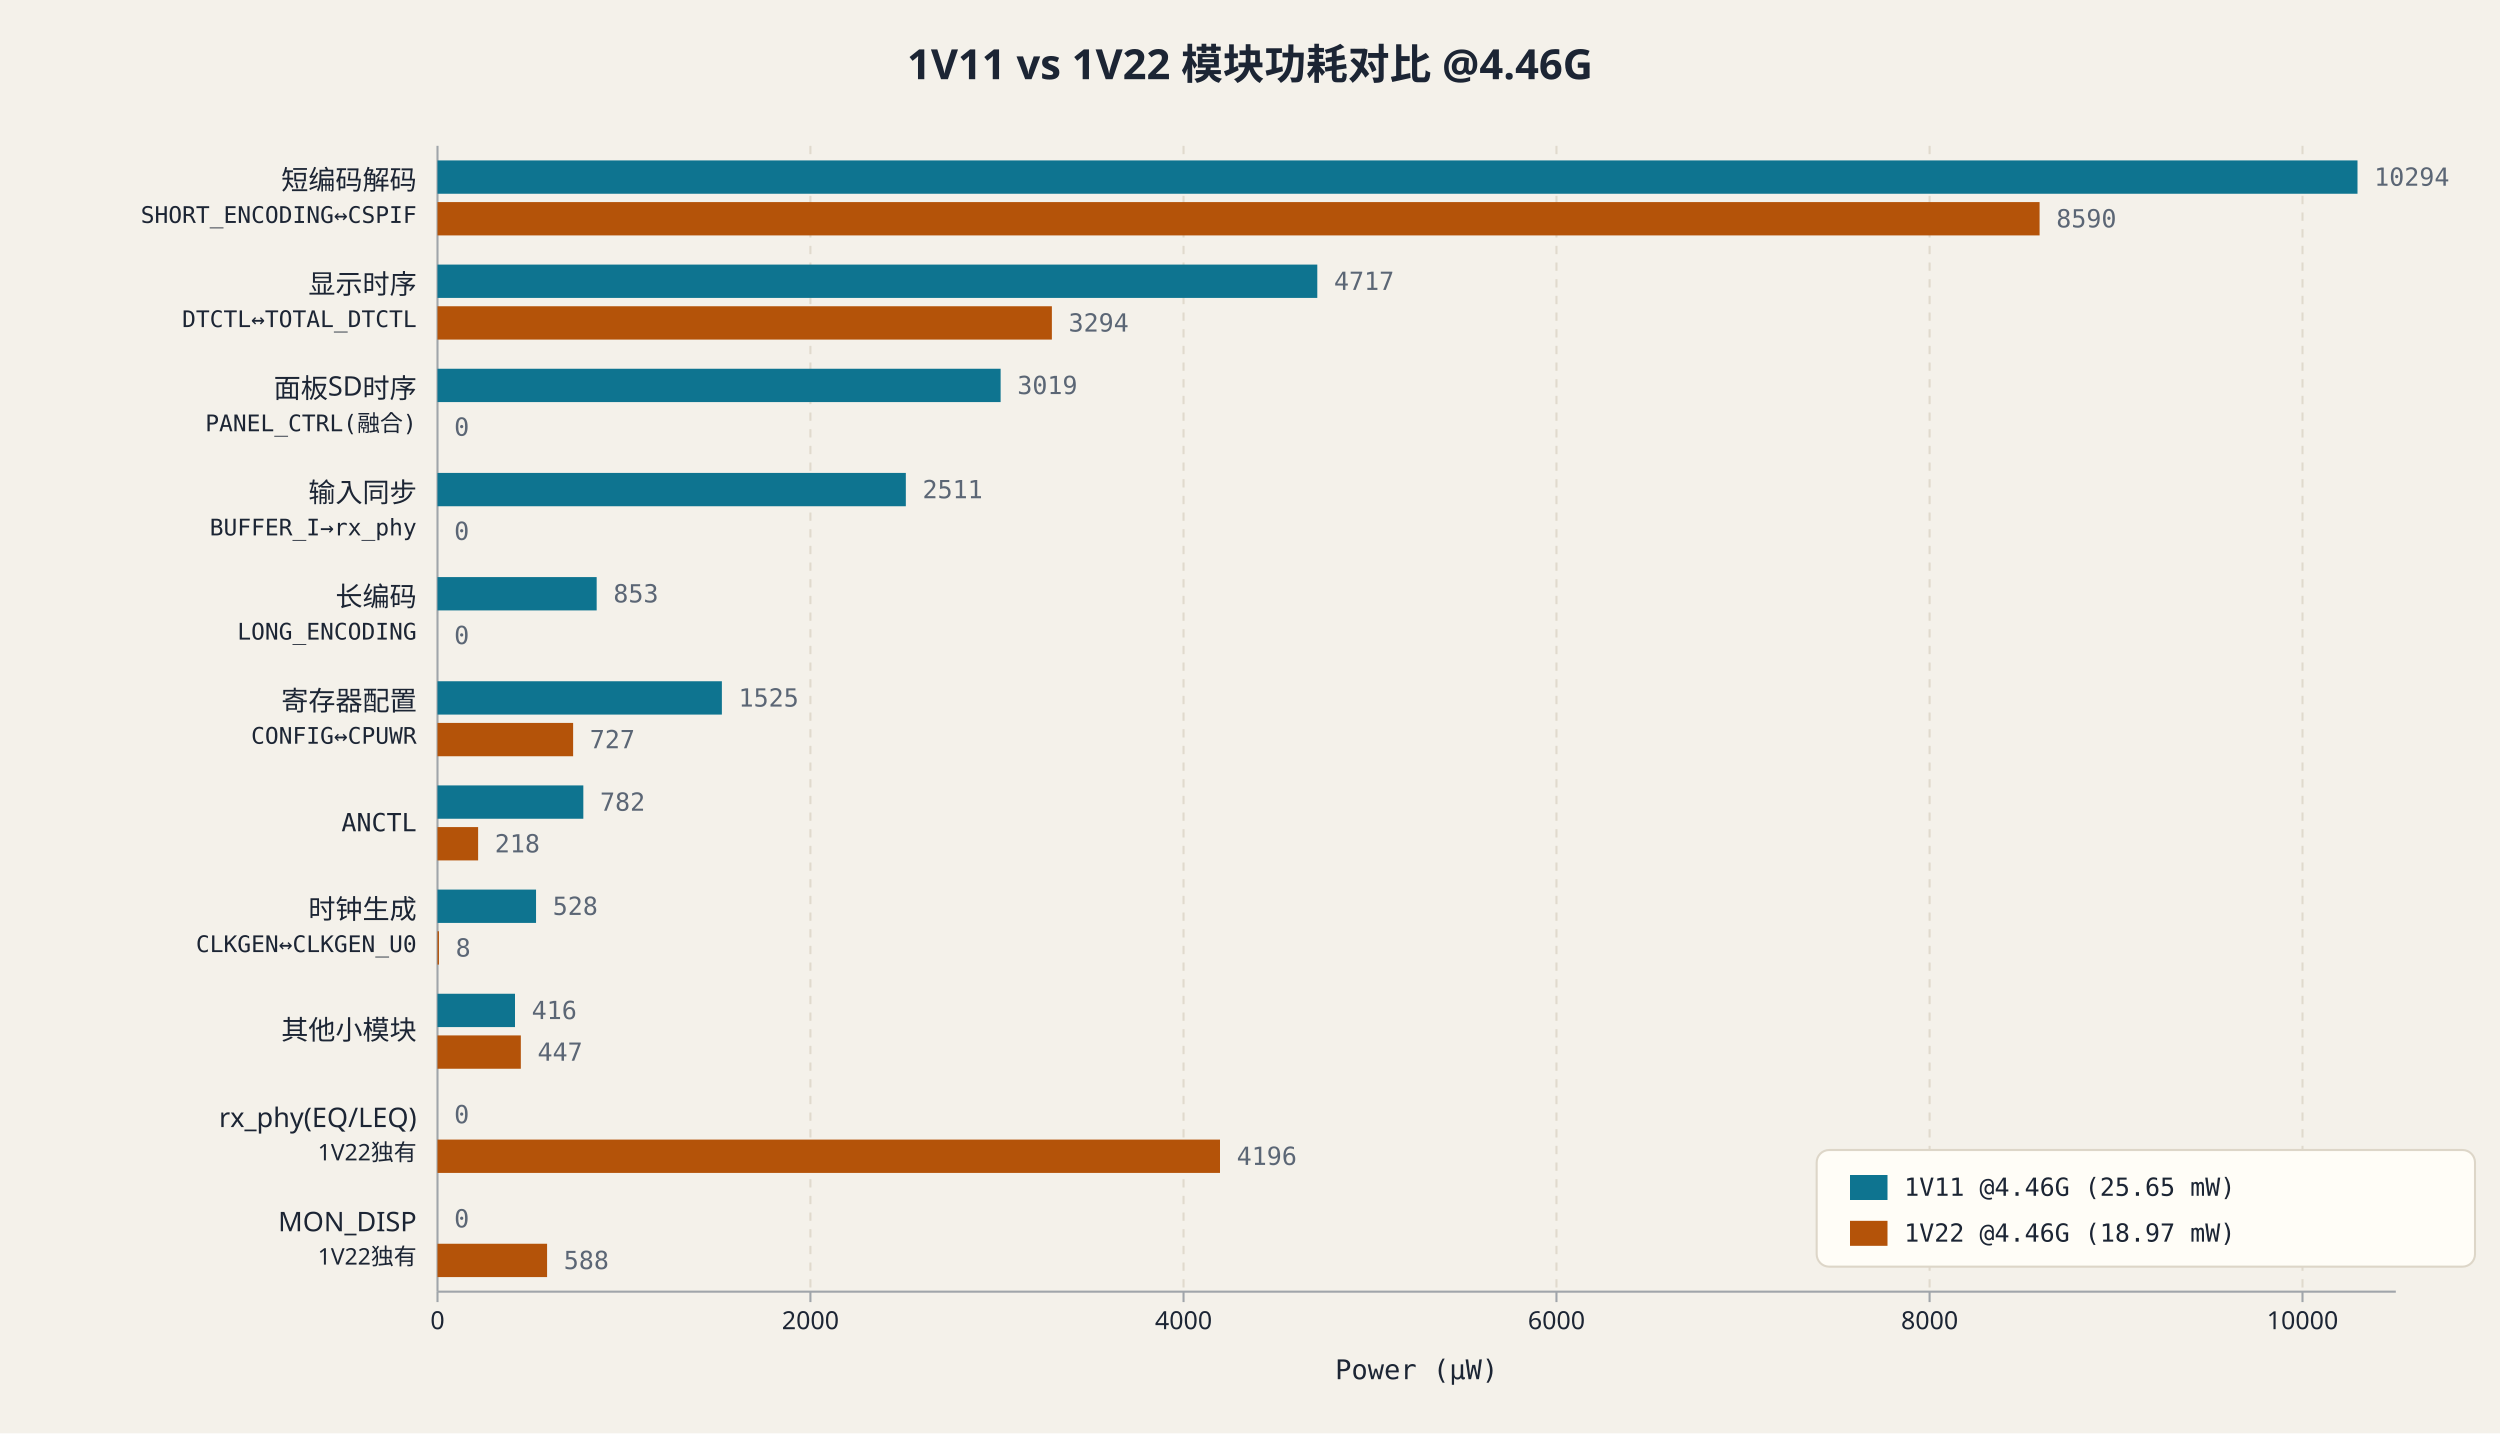
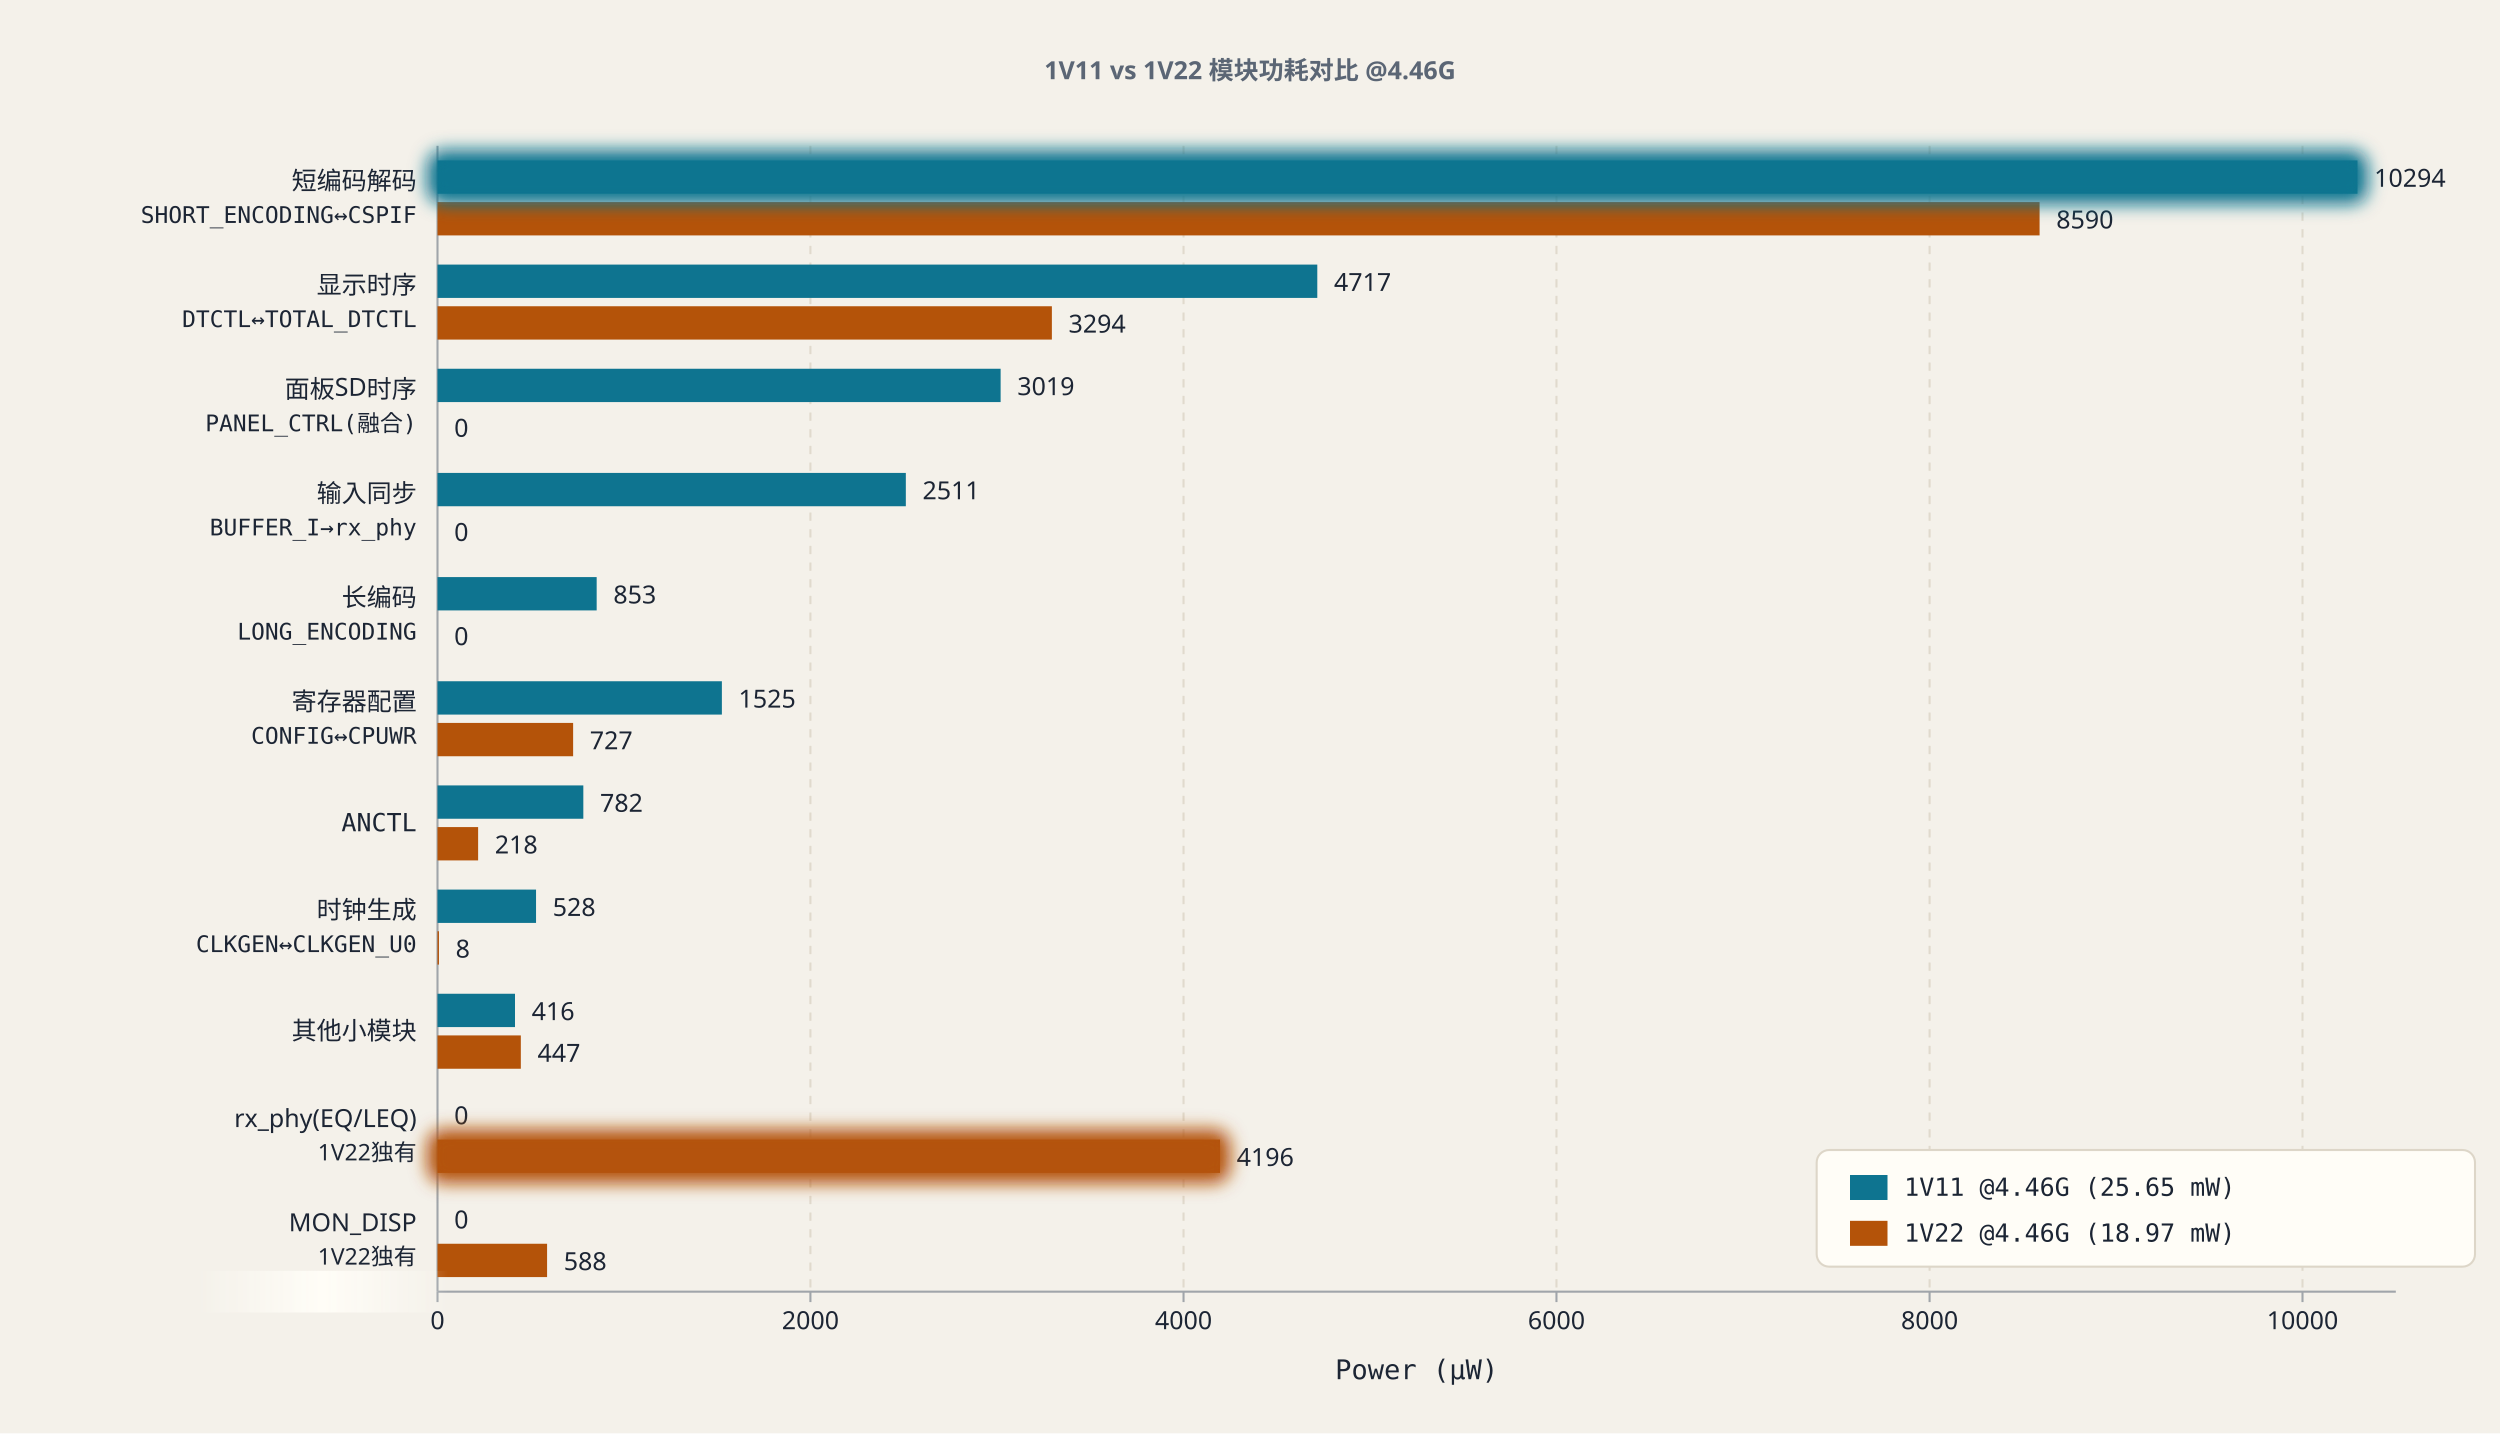
<svg xmlns="http://www.w3.org/2000/svg" viewBox="0 0 1200 688" width="1200" height="688" role="img" aria-label="1V11 vs 1V22 模块功耗对比 @4.46G">
  <style>
    text{font-family:"Microsoft YaHei",sans-serif;fill:#1c2534}
    .mono{font-family:ui-monospace,Consolas,monospace}
-     .hdr{animation:fadeIn .3s ease-out both}
-     .bar{transform-box:fill-box;transform-origin:left center;animation:growX .9s ease-out both}
-     .val{font-family:ui-monospace,Consolas,monospace;font-size:12px;fill:#5b6675;animation:fadeIn .4s ease-out both}
-     .peak{transform-box:fill-box;transform-origin:left center;animation:fadeIn .4s ease-out 1.2s both,peakPulse 5.2s ease-in-out 2.2s infinite}
-     .glow{opacity:0;animation:glowPulse 3.2s ease-in-out infinite}
-     .glow2{animation-duration:4s;animation-delay:.6s}
-     .sweep{opacity:0;animation:sweepMove 6s linear infinite}
-     @keyframes fadeIn{from{opacity:0}}
-     @keyframes growX{from{transform:scaleX(0)}}
-     @keyframes glowPulse{0%,100%{opacity:.1}50%{opacity:.38}}
-     @keyframes peakPulse{0%,100%{transform:scale(1)}50%{transform:scale(1.03)}}
-     @keyframes sweepMove{0%{transform:translateX(0);opacity:0}10%{opacity:.12}50%{opacity:.16}90%{opacity:.12}100%{transform:translateX(1020px);opacity:0}}
+     .hdr{transform-origin:left center;font-size:12px;fill:#5b6675;transform-origin:left center;animation:sweepMove 6s linear infinite}
+     
+     
+     
+     
+     
    @media (prefers-reduced-motion:reduce){*{animation:none!important}}
  </style>
  <defs>
    <filter id="softGlow" x="-50%" y="-50%" width="200%" height="200%">
      <feGaussianBlur stdDeviation="4" />
    </filter>
    <linearGradient id="sweepGrad" x1="0" y1="0" x2="1" y2="0">
      <stop offset="0" stop-color="#fffdf7" stop-opacity="0" />
      <stop offset="0.5" stop-color="#fffdf7" stop-opacity="1" />
      <stop offset="1" stop-color="#fffdf7" stop-opacity="0" />
    </linearGradient>
  </defs>
  <rect x="0" y="0" width="1200" height="688" fill="#f4f1ea" />
  <g class="hdr">
    <g stroke="#ddd6c8" stroke-width="1" stroke-dasharray="4 4" opacity="0.85">
      <line x1="389" y1="70" x2="389" y2="620" />
      <line x1="568.1" y1="70" x2="568.1" y2="620" />
      <line x1="747.1" y1="70" x2="747.1" y2="620" />
      <line x1="926.2" y1="70" x2="926.2" y2="620" />
      <line x1="1105.2" y1="70" x2="1105.2" y2="620" />
    </g>
    <g stroke="#5b6675" stroke-width="1" opacity="0.55">
      <line x1="210" y1="70" x2="210" y2="620" />
      <line x1="210" y1="620" x2="1150" y2="620" />
      <line x1="210" y1="620" x2="210" y2="625" />
      <line x1="389" y1="620" x2="389" y2="625" />
      <line x1="568.1" y1="620" x2="568.1" y2="625" />
      <line x1="747.1" y1="620" x2="747.1" y2="625" />
      <line x1="926.2" y1="620" x2="926.2" y2="625" />
      <line x1="1105.2" y1="620" x2="1105.2" y2="625" />
    </g>
    <g class="mono" font-size="12" fill="#5b6675" text-anchor="middle">
      <text x="210" y="638">0</text>
      <text x="389" y="638">2000</text>
      <text x="568.1" y="638">4000</text>
      <text x="747.1" y="638">6000</text>
      <text x="926.2" y="638">8000</text>
      <text x="1105.2" y="638">10000</text>
    </g>
    <text class="mono" x="680" y="662" font-size="13" fill="#5b6675" text-anchor="middle">Power (µW)</text>
  </g>
  <g class="hdr" font-size="13" text-anchor="end" fill="#1c2534">
    <text data-label="1" data-g="0" x="200" y="91">短编码解码<tspan x="200" y="107" font-size="11" class="mono">SHORT_ENCODING↔CSPIF</tspan>
    </text>
    <text data-label="1" data-g="1" x="200" y="141">显示时序<tspan x="200" y="157" font-size="11" class="mono">DTCTL↔TOTAL_DTCTL</tspan>
    </text>
    <text data-label="1" data-g="2" x="200" y="191">面板SD时序<tspan x="200" y="207" font-size="11" class="mono">PANEL_CTRL(融合)</tspan>
    </text>
    <text data-label="1" data-g="3" x="200" y="241">输入同步<tspan x="200" y="257" font-size="11" class="mono">BUFFER_I→rx_phy</tspan>
    </text>
    <text data-label="1" data-g="4" x="200" y="291">长编码<tspan x="200" y="307" font-size="11" class="mono">LONG_ENCODING</tspan>
    </text>
    <text data-label="1" data-g="5" x="200" y="341">寄存器配置<tspan x="200" y="357" font-size="11" class="mono">CONFIG↔CPUWR</tspan>
    </text>
    <text data-label="1" data-g="6" x="200" y="399" font-size="12" class="mono">ANCTL</text>
    <text data-label="1" data-g="7" x="200" y="441">时钟生成<tspan x="200" y="457" font-size="11" class="mono">CLKGEN↔CLKGEN_U0</tspan>
    </text>
    <text data-label="1" data-g="8" x="200" y="499">其他小模块</text>
    <text data-label="1" data-g="9" x="200" y="541">rx_phy(EQ/LEQ)<tspan x="200" y="557" font-size="11">1V22独有</tspan>
    </text>
    <text data-label="1" data-g="10" x="200" y="591">MON_DISP<tspan x="200" y="607" font-size="11">1V22独有</tspan>
    </text>
  </g>
  <g>
-     <rect class="bar" data-g="0" data-s="11" x="210" y="77" width="921.6" height="16" fill="#0e7490" style="animation-delay:.3s" />
-     <rect class="bar" data-g="0" data-s="22" x="210" y="97" width="769" height="16" fill="#b45309" style="animation-delay:.3s" />
+     <rect class="bar" data-g="0" data-s="11" x="210" y="77" width="921.6" height="16" fill="#0e7490" />
+     <rect class="bar" data-g="0" data-s="22" x="210" y="97" width="769" height="16" fill="#b45309" />
    <text class="val peak" data-g="0" data-s="11" x="1139.6" y="85" dominant-baseline="central">10294</text>
-     <text class="val" data-g="0" data-s="22" x="987" y="105" dominant-baseline="central" style="animation-delay:1.2s">8590</text>
-     <rect class="bar" data-g="1" data-s="11" x="210" y="127" width="422.3" height="16" fill="#0e7490" style="animation-delay:.36s" />
-     <rect class="bar" data-g="1" data-s="22" x="210" y="147" width="294.9" height="16" fill="#b45309" style="animation-delay:.36s" />
-     <text class="val" data-g="1" data-s="11" x="640.3" y="135" dominant-baseline="central" style="animation-delay:1.26s">4717</text>
-     <text class="val" data-g="1" data-s="22" x="512.9" y="155" dominant-baseline="central" style="animation-delay:1.26s">3294</text>
-     <rect class="bar" data-g="2" data-s="11" x="210" y="177" width="270.3" height="16" fill="#0e7490" style="animation-delay:.42s" />
-     <text class="val" data-g="2" data-s="11" x="488.3" y="185" dominant-baseline="central" style="animation-delay:1.32s">3019</text>
-     <text class="val" data-g="2" data-s="22" x="218" y="205" dominant-baseline="central" style="animation-delay:1.32s">0</text>
-     <rect class="bar" data-g="3" data-s="11" x="210" y="227" width="224.8" height="16" fill="#0e7490" style="animation-delay:.48s" />
-     <text class="val" data-g="3" data-s="11" x="442.8" y="235" dominant-baseline="central" style="animation-delay:1.38s">2511</text>
-     <text class="val" data-g="3" data-s="22" x="218" y="255" dominant-baseline="central" style="animation-delay:1.38s">0</text>
-     <rect class="bar" data-g="4" data-s="11" x="210" y="277" width="76.4" height="16" fill="#0e7490" style="animation-delay:.54s" />
-     <text class="val" data-g="4" data-s="11" x="294.4" y="285" dominant-baseline="central" style="animation-delay:1.44s">853</text>
-     <text class="val" data-g="4" data-s="22" x="218" y="305" dominant-baseline="central" style="animation-delay:1.44s">0</text>
-     <rect class="bar" data-g="5" data-s="11" x="210" y="327" width="136.5" height="16" fill="#0e7490" style="animation-delay:.6s" />
-     <rect class="bar" data-g="5" data-s="22" x="210" y="347" width="65.1" height="16" fill="#b45309" style="animation-delay:.6s" />
-     <text class="val" data-g="5" data-s="11" x="354.5" y="335" dominant-baseline="central" style="animation-delay:1.5s">1525</text>
-     <text class="val" data-g="5" data-s="22" x="283.1" y="355" dominant-baseline="central" style="animation-delay:1.5s">727</text>
-     <rect class="bar" data-g="6" data-s="11" x="210" y="377" width="70" height="16" fill="#0e7490" style="animation-delay:.66s" />
-     <rect class="bar" data-g="6" data-s="22" x="210" y="397" width="19.5" height="16" fill="#b45309" style="animation-delay:.66s" />
-     <text class="val" data-g="6" data-s="11" x="288" y="385" dominant-baseline="central" style="animation-delay:1.56s">782</text>
-     <text class="val" data-g="6" data-s="22" x="237.5" y="405" dominant-baseline="central" style="animation-delay:1.56s">218</text>
-     <rect class="bar" data-g="7" data-s="11" x="210" y="427" width="47.3" height="16" fill="#0e7490" style="animation-delay:.72s" />
-     <rect class="bar" data-g="7" data-s="22" x="210" y="447" width="0.7" height="16" fill="#b45309" style="animation-delay:.72s" />
-     <text class="val" data-g="7" data-s="11" x="265.3" y="435" dominant-baseline="central" style="animation-delay:1.62s">528</text>
-     <text class="val" data-g="7" data-s="22" x="218.7" y="455" dominant-baseline="central" style="animation-delay:1.62s">8</text>
-     <rect class="bar" data-g="8" data-s="11" x="210" y="477" width="37.2" height="16" fill="#0e7490" style="animation-delay:.78s" />
-     <rect class="bar" data-g="8" data-s="22" x="210" y="497" width="40" height="16" fill="#b45309" style="animation-delay:.78s" />
-     <text class="val" data-g="8" data-s="11" x="255.2" y="485" dominant-baseline="central" style="animation-delay:1.68s">416</text>
-     <text class="val" data-g="8" data-s="22" x="258" y="505" dominant-baseline="central" style="animation-delay:1.68s">447</text>
-     <rect class="bar" data-g="9" data-s="22" x="210" y="547" width="375.6" height="16" fill="#b45309" style="animation-delay:.84s" />
-     <text class="val" data-g="9" data-s="11" x="218" y="535" dominant-baseline="central" style="animation-delay:1.74s">0</text>
-     <text class="val" data-g="9" data-s="22" x="593.6" y="555" dominant-baseline="central" style="animation-delay:1.74s">4196</text>
-     <rect class="bar" data-g="10" data-s="22" x="210" y="597" width="52.6" height="16" fill="#b45309" style="animation-delay:.9s" />
-     <text class="val" data-g="10" data-s="11" x="218" y="585" dominant-baseline="central" style="animation-delay:1.8s">0</text>
-     <text class="val" data-g="10" data-s="22" x="270.6" y="605" dominant-baseline="central" style="animation-delay:1.8s">588</text>
+     <text class="val" data-g="0" data-s="22" x="987" y="105" dominant-baseline="central">8590</text>
+     <rect class="bar" data-g="1" data-s="11" x="210" y="127" width="422.3" height="16" fill="#0e7490" />
+     <rect class="bar" data-g="1" data-s="22" x="210" y="147" width="294.9" height="16" fill="#b45309" />
+     <text class="val" data-g="1" data-s="11" x="640.3" y="135" dominant-baseline="central">4717</text>
+     <text class="val" data-g="1" data-s="22" x="512.9" y="155" dominant-baseline="central">3294</text>
+     <rect class="bar" data-g="2" data-s="11" x="210" y="177" width="270.3" height="16" fill="#0e7490" />
+     <text class="val" data-g="2" data-s="11" x="488.3" y="185" dominant-baseline="central">3019</text>
+     <text class="val" data-g="2" data-s="22" x="218" y="205" dominant-baseline="central">0</text>
+     <rect class="bar" data-g="3" data-s="11" x="210" y="227" width="224.8" height="16" fill="#0e7490" />
+     <text class="val" data-g="3" data-s="11" x="442.8" y="235" dominant-baseline="central">2511</text>
+     <text class="val" data-g="3" data-s="22" x="218" y="255" dominant-baseline="central">0</text>
+     <rect class="bar" data-g="4" data-s="11" x="210" y="277" width="76.4" height="16" fill="#0e7490" />
+     <text class="val" data-g="4" data-s="11" x="294.4" y="285" dominant-baseline="central">853</text>
+     <text class="val" data-g="4" data-s="22" x="218" y="305" dominant-baseline="central">0</text>
+     <rect class="bar" data-g="5" data-s="11" x="210" y="327" width="136.5" height="16" fill="#0e7490" />
+     <rect class="bar" data-g="5" data-s="22" x="210" y="347" width="65.1" height="16" fill="#b45309" />
+     <text class="val" data-g="5" data-s="11" x="354.5" y="335" dominant-baseline="central">1525</text>
+     <text class="val" data-g="5" data-s="22" x="283.1" y="355" dominant-baseline="central">727</text>
+     <rect class="bar" data-g="6" data-s="11" x="210" y="377" width="70" height="16" fill="#0e7490" />
+     <rect class="bar" data-g="6" data-s="22" x="210" y="397" width="19.5" height="16" fill="#b45309" />
+     <text class="val" data-g="6" data-s="11" x="288" y="385" dominant-baseline="central">782</text>
+     <text class="val" data-g="6" data-s="22" x="237.5" y="405" dominant-baseline="central">218</text>
+     <rect class="bar" data-g="7" data-s="11" x="210" y="427" width="47.3" height="16" fill="#0e7490" />
+     <rect class="bar" data-g="7" data-s="22" x="210" y="447" width="0.7" height="16" fill="#b45309" />
+     <text class="val" data-g="7" data-s="11" x="265.3" y="435" dominant-baseline="central">528</text>
+     <text class="val" data-g="7" data-s="22" x="218.7" y="455" dominant-baseline="central">8</text>
+     <rect class="bar" data-g="8" data-s="11" x="210" y="477" width="37.2" height="16" fill="#0e7490" />
+     <rect class="bar" data-g="8" data-s="22" x="210" y="497" width="40" height="16" fill="#b45309" />
+     <text class="val" data-g="8" data-s="11" x="255.2" y="485" dominant-baseline="central">416</text>
+     <text class="val" data-g="8" data-s="22" x="258" y="505" dominant-baseline="central">447</text>
+     <rect class="bar" data-g="9" data-s="22" x="210" y="547" width="375.6" height="16" fill="#b45309" />
+     <text class="val" data-g="9" data-s="11" x="218" y="535" dominant-baseline="central">0</text>
+     <text class="val" data-g="9" data-s="22" x="593.6" y="555" dominant-baseline="central">4196</text>
+     <rect class="bar" data-g="10" data-s="22" x="210" y="597" width="52.6" height="16" fill="#b45309" />
+     <text class="val" data-g="10" data-s="11" x="218" y="585" dominant-baseline="central">0</text>
+     <text class="val" data-g="10" data-s="22" x="270.6" y="605" dominant-baseline="central">588</text>
  </g>
  <rect class="glow" x="205" y="72" width="931.6" height="26" rx="8" fill="#0e7490" filter="url(#softGlow)" />
  <rect class="glow glow2" x="205" y="542" width="385.6" height="26" rx="8" fill="#b45309" filter="url(#softGlow)" />
  <g class="hdr">
    <rect x="872" y="552" width="316" height="56" rx="6" fill="#fffdf7" stroke="#ddd6c8" stroke-width="1" />
    <rect x="888" y="564" width="18" height="12" fill="#0e7490" />
    <text class="mono" x="914" y="574" font-size="12" fill="#1c2534">1V11 @4.46G (25.65 mW)</text>
    <rect x="888" y="586" width="18" height="12" fill="#b45309" />
    <text class="mono" x="914" y="596" font-size="12" fill="#1c2534">1V22 @4.46G (18.97 mW)</text>
  </g>
  <text class="hdr" x="600" y="38" font-size="20" font-weight="bold" text-anchor="middle" fill="#1c2534">1V11 vs 1V22 模块功耗对比 @4.46G</text>
  <rect class="sweep" x="95" y="610" width="120" height="20" fill="url(#sweepGrad)" />
</svg>
